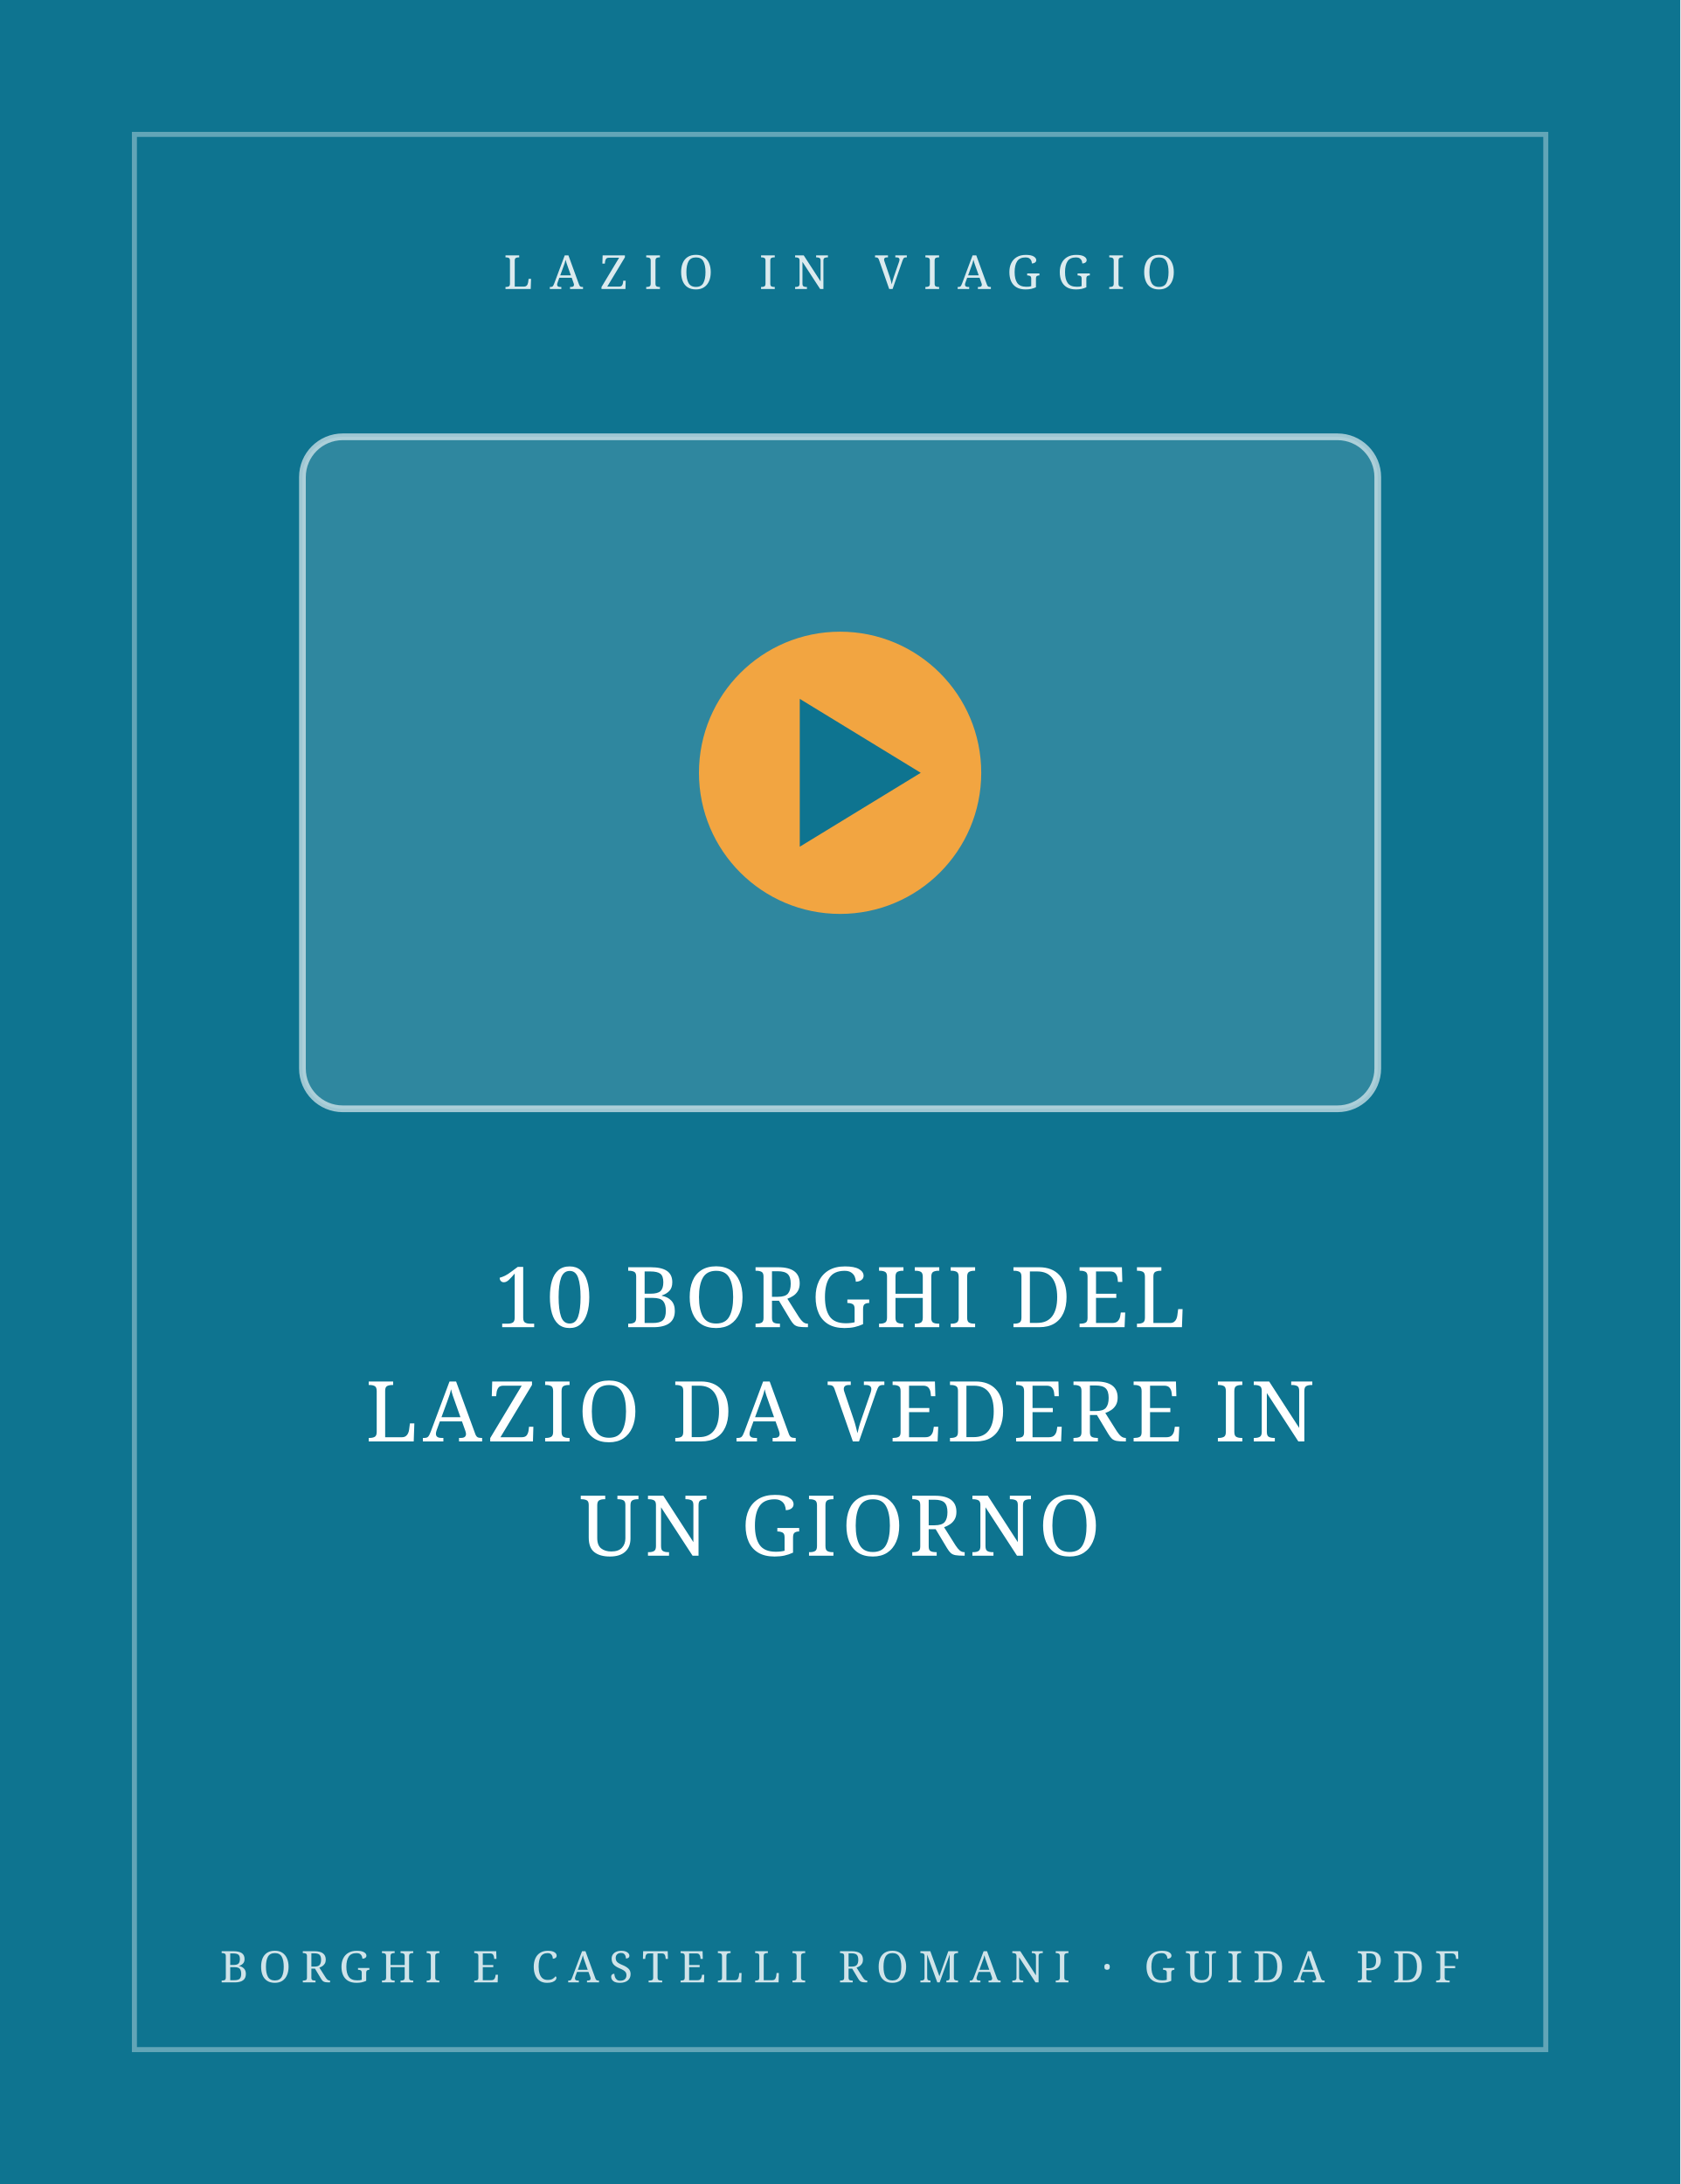
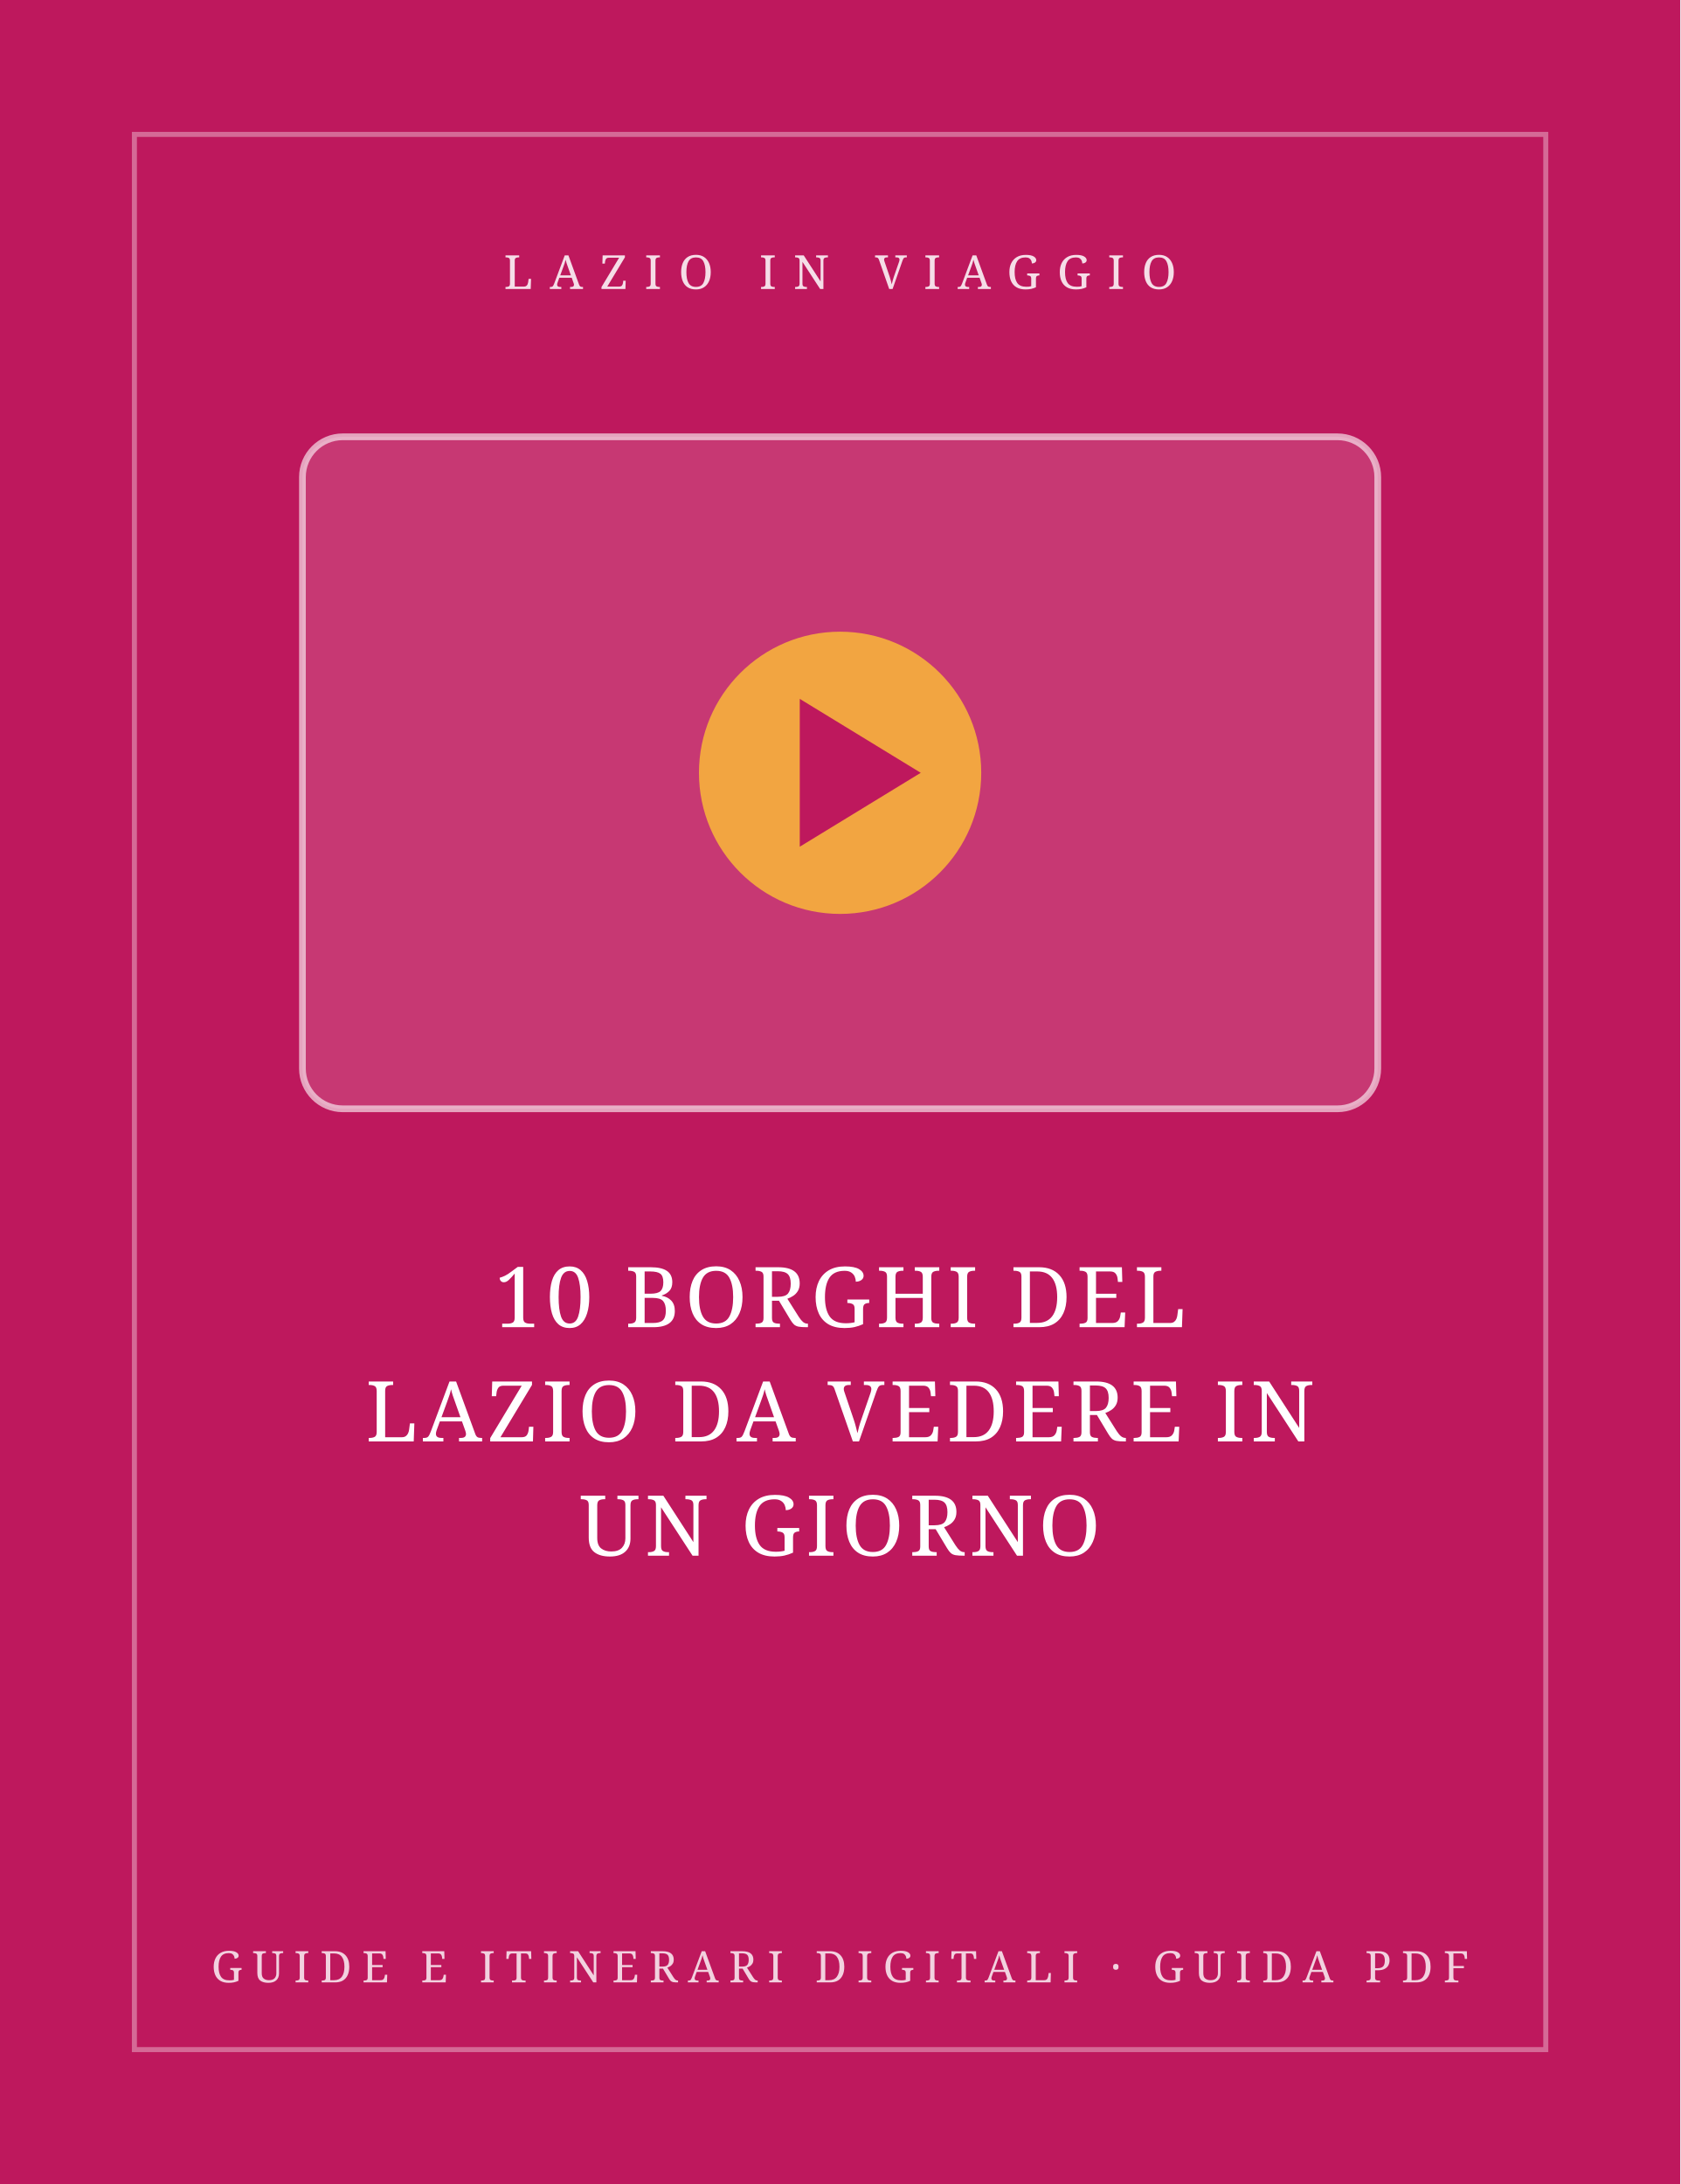
<svg xmlns="http://www.w3.org/2000/svg" viewBox="0 0 500 650" width="500" height="650" role="img" aria-label="10 borghi del Lazio da vedere in un giorno">
-   <rect width="500" height="650" fill="#0e7490" />
+   <rect width="500" height="650" fill="#be185d" />
  <rect x="40" y="40" width="420" height="570" fill="none" stroke="#ffffff" stroke-opacity=".35" stroke-width="1.5" />
  <text x="250" y="86" text-anchor="middle" font-family="Georgia,serif" font-size="14" letter-spacing="5" fill="#ffffff" fill-opacity=".85">LAZIO IN VIAGGIO</text>
  <rect x="90" y="130" width="320" height="200" rx="12" fill="#ffffff" fill-opacity=".14" stroke="#ffffff" stroke-opacity=".6" stroke-width="2" />
  <circle cx="250" cy="230" r="42" fill="#f2a541" />
-   <path d="M238 208 L238 252 L274 230 Z" fill="#0e7490" />
+   <path d="M238 208 L238 252 L274 230 Z" fill="#be185d" />
  <text x="250" y="395" text-anchor="middle" font-family="Georgia,serif" font-size="25" letter-spacing="1.5" fill="#ffffff">10 BORGHI DEL</text>
  <text x="250" y="429" text-anchor="middle" font-family="Georgia,serif" font-size="25" letter-spacing="1.5" fill="#ffffff">LAZIO DA VEDERE IN</text>
  <text x="250" y="463" text-anchor="middle" font-family="Georgia,serif" font-size="25" letter-spacing="1.5" fill="#ffffff">UN GIORNO</text>
-   <text x="250" y="590" text-anchor="middle" font-family="Georgia,serif" font-size="13" letter-spacing="3" fill="#ffffff" fill-opacity=".8">BORGHI E CASTELLI ROMANI · GUIDA PDF</text>
+   <text x="250" y="590" text-anchor="middle" font-family="Georgia,serif" font-size="13" letter-spacing="3" fill="#ffffff" fill-opacity=".8">GUIDE E ITINERARI DIGITALI · GUIDA PDF</text>
</svg>
